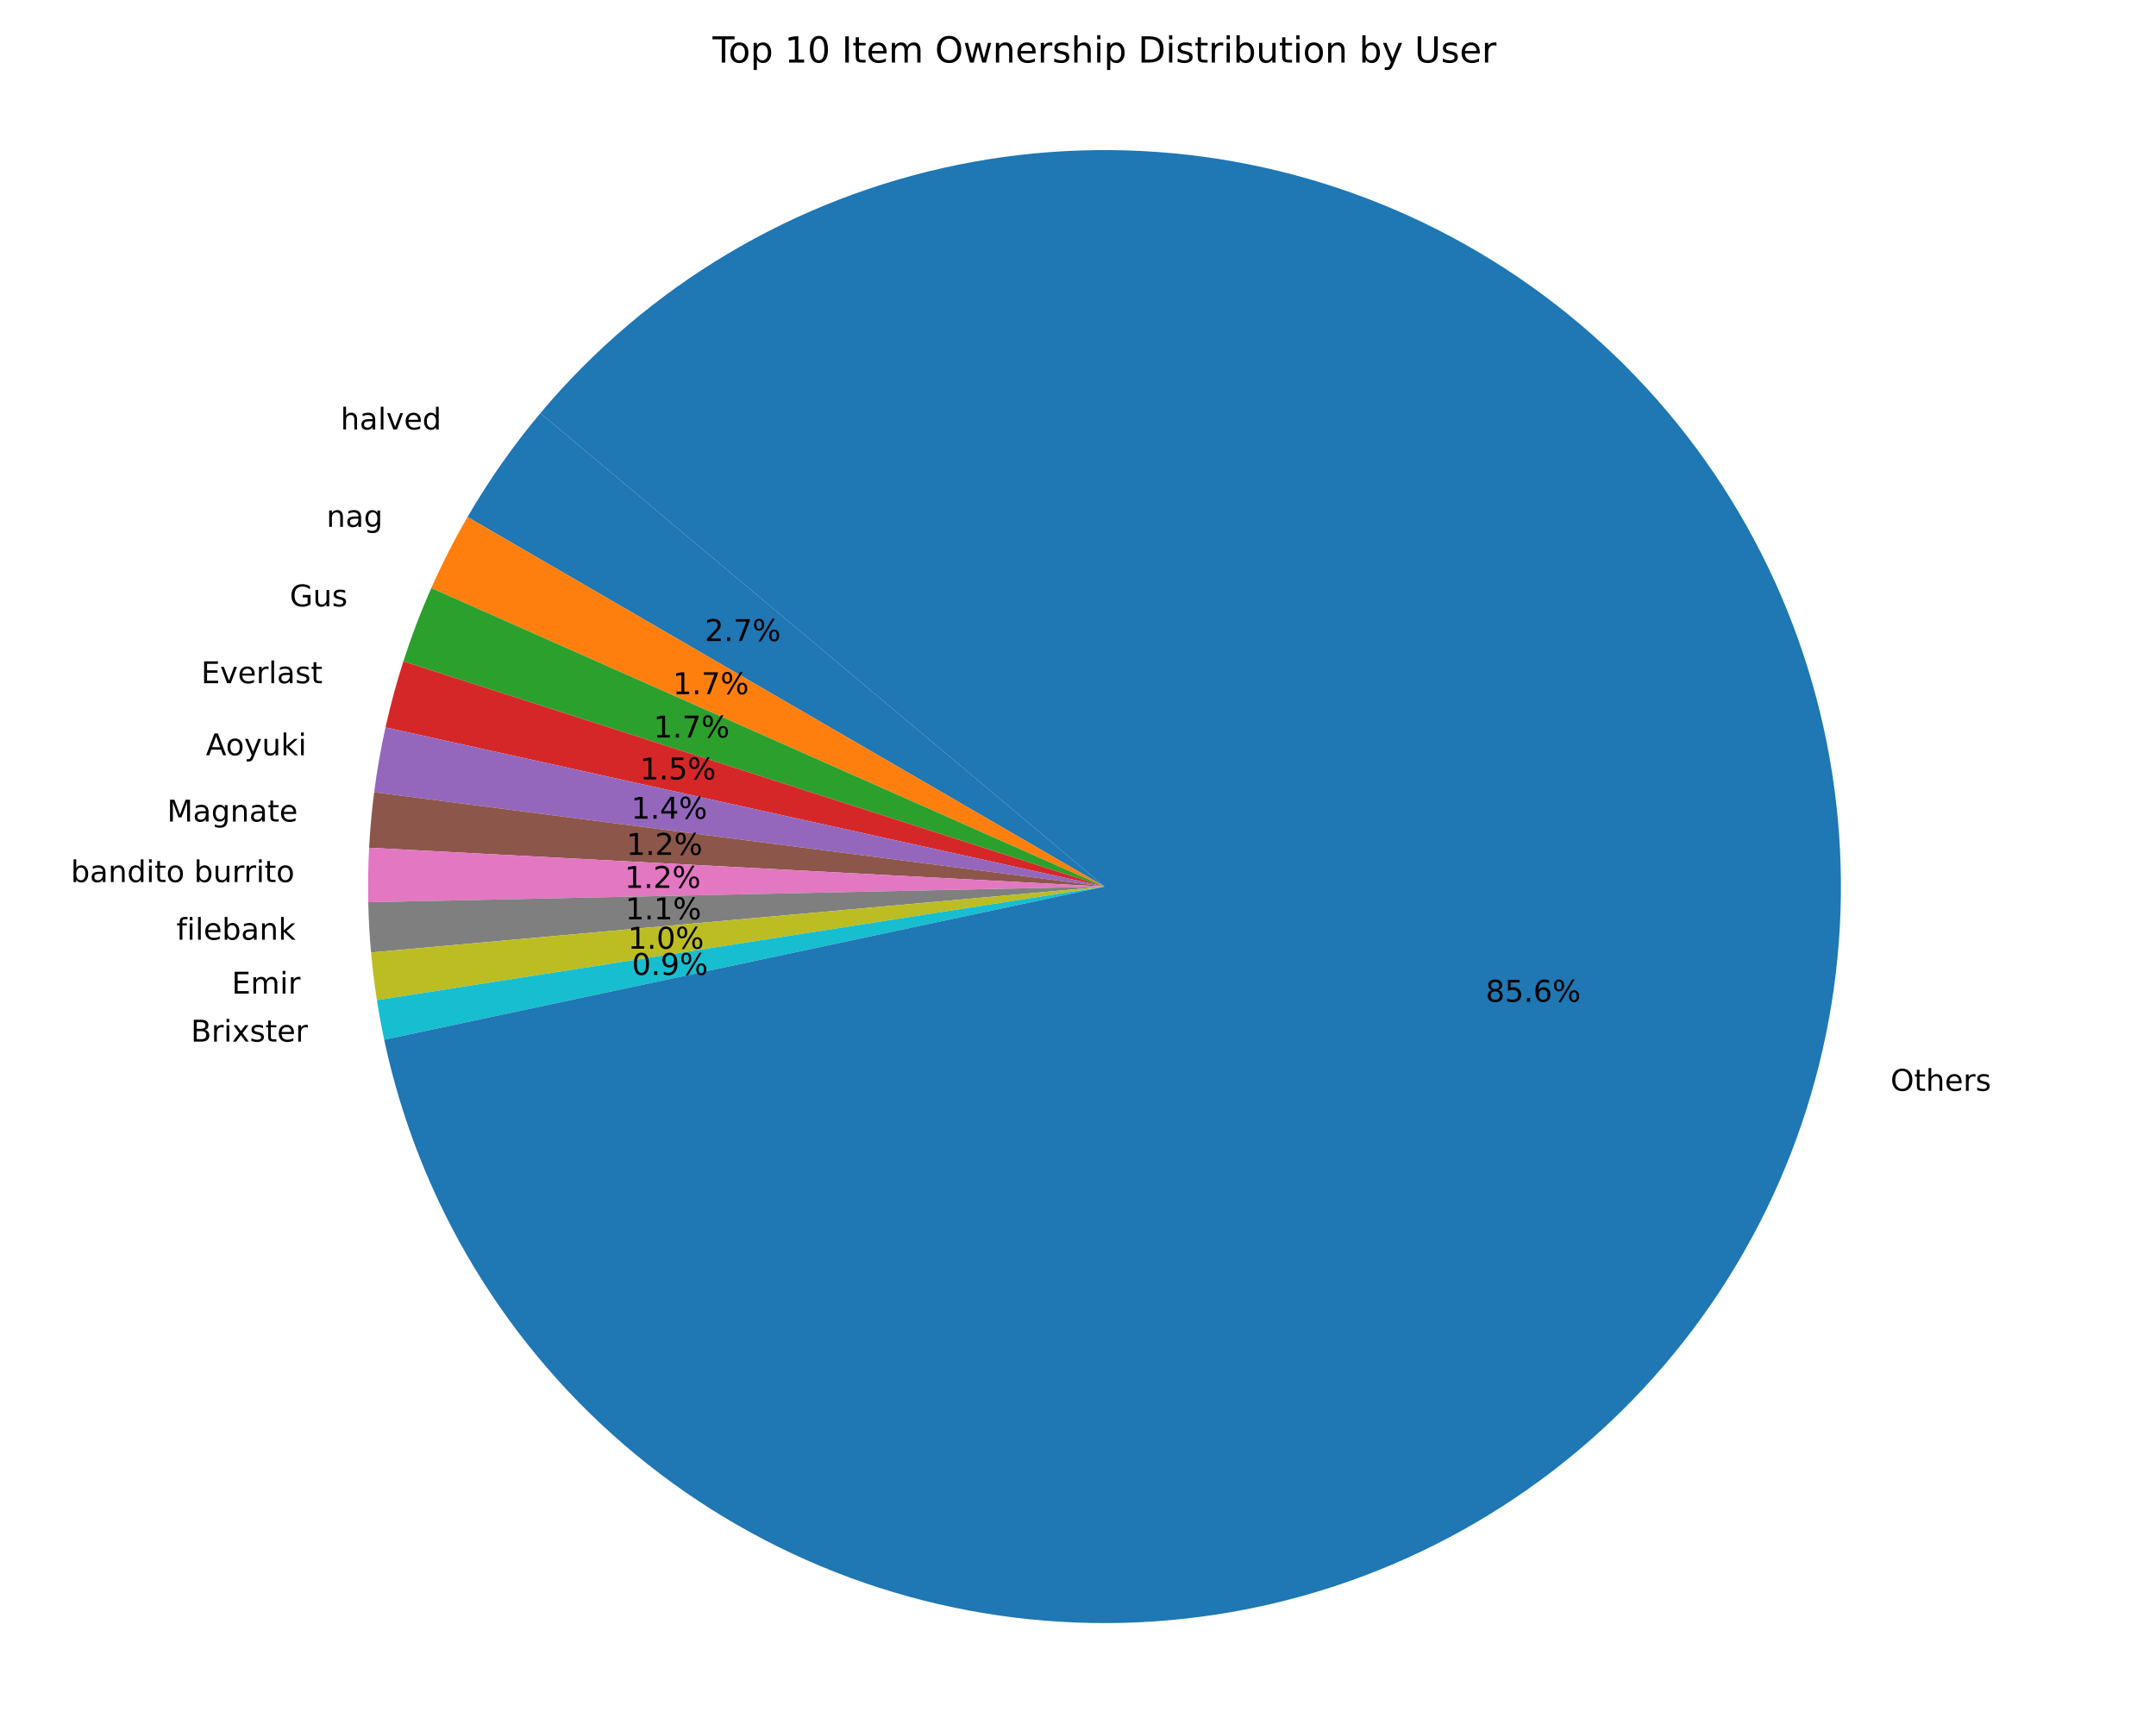
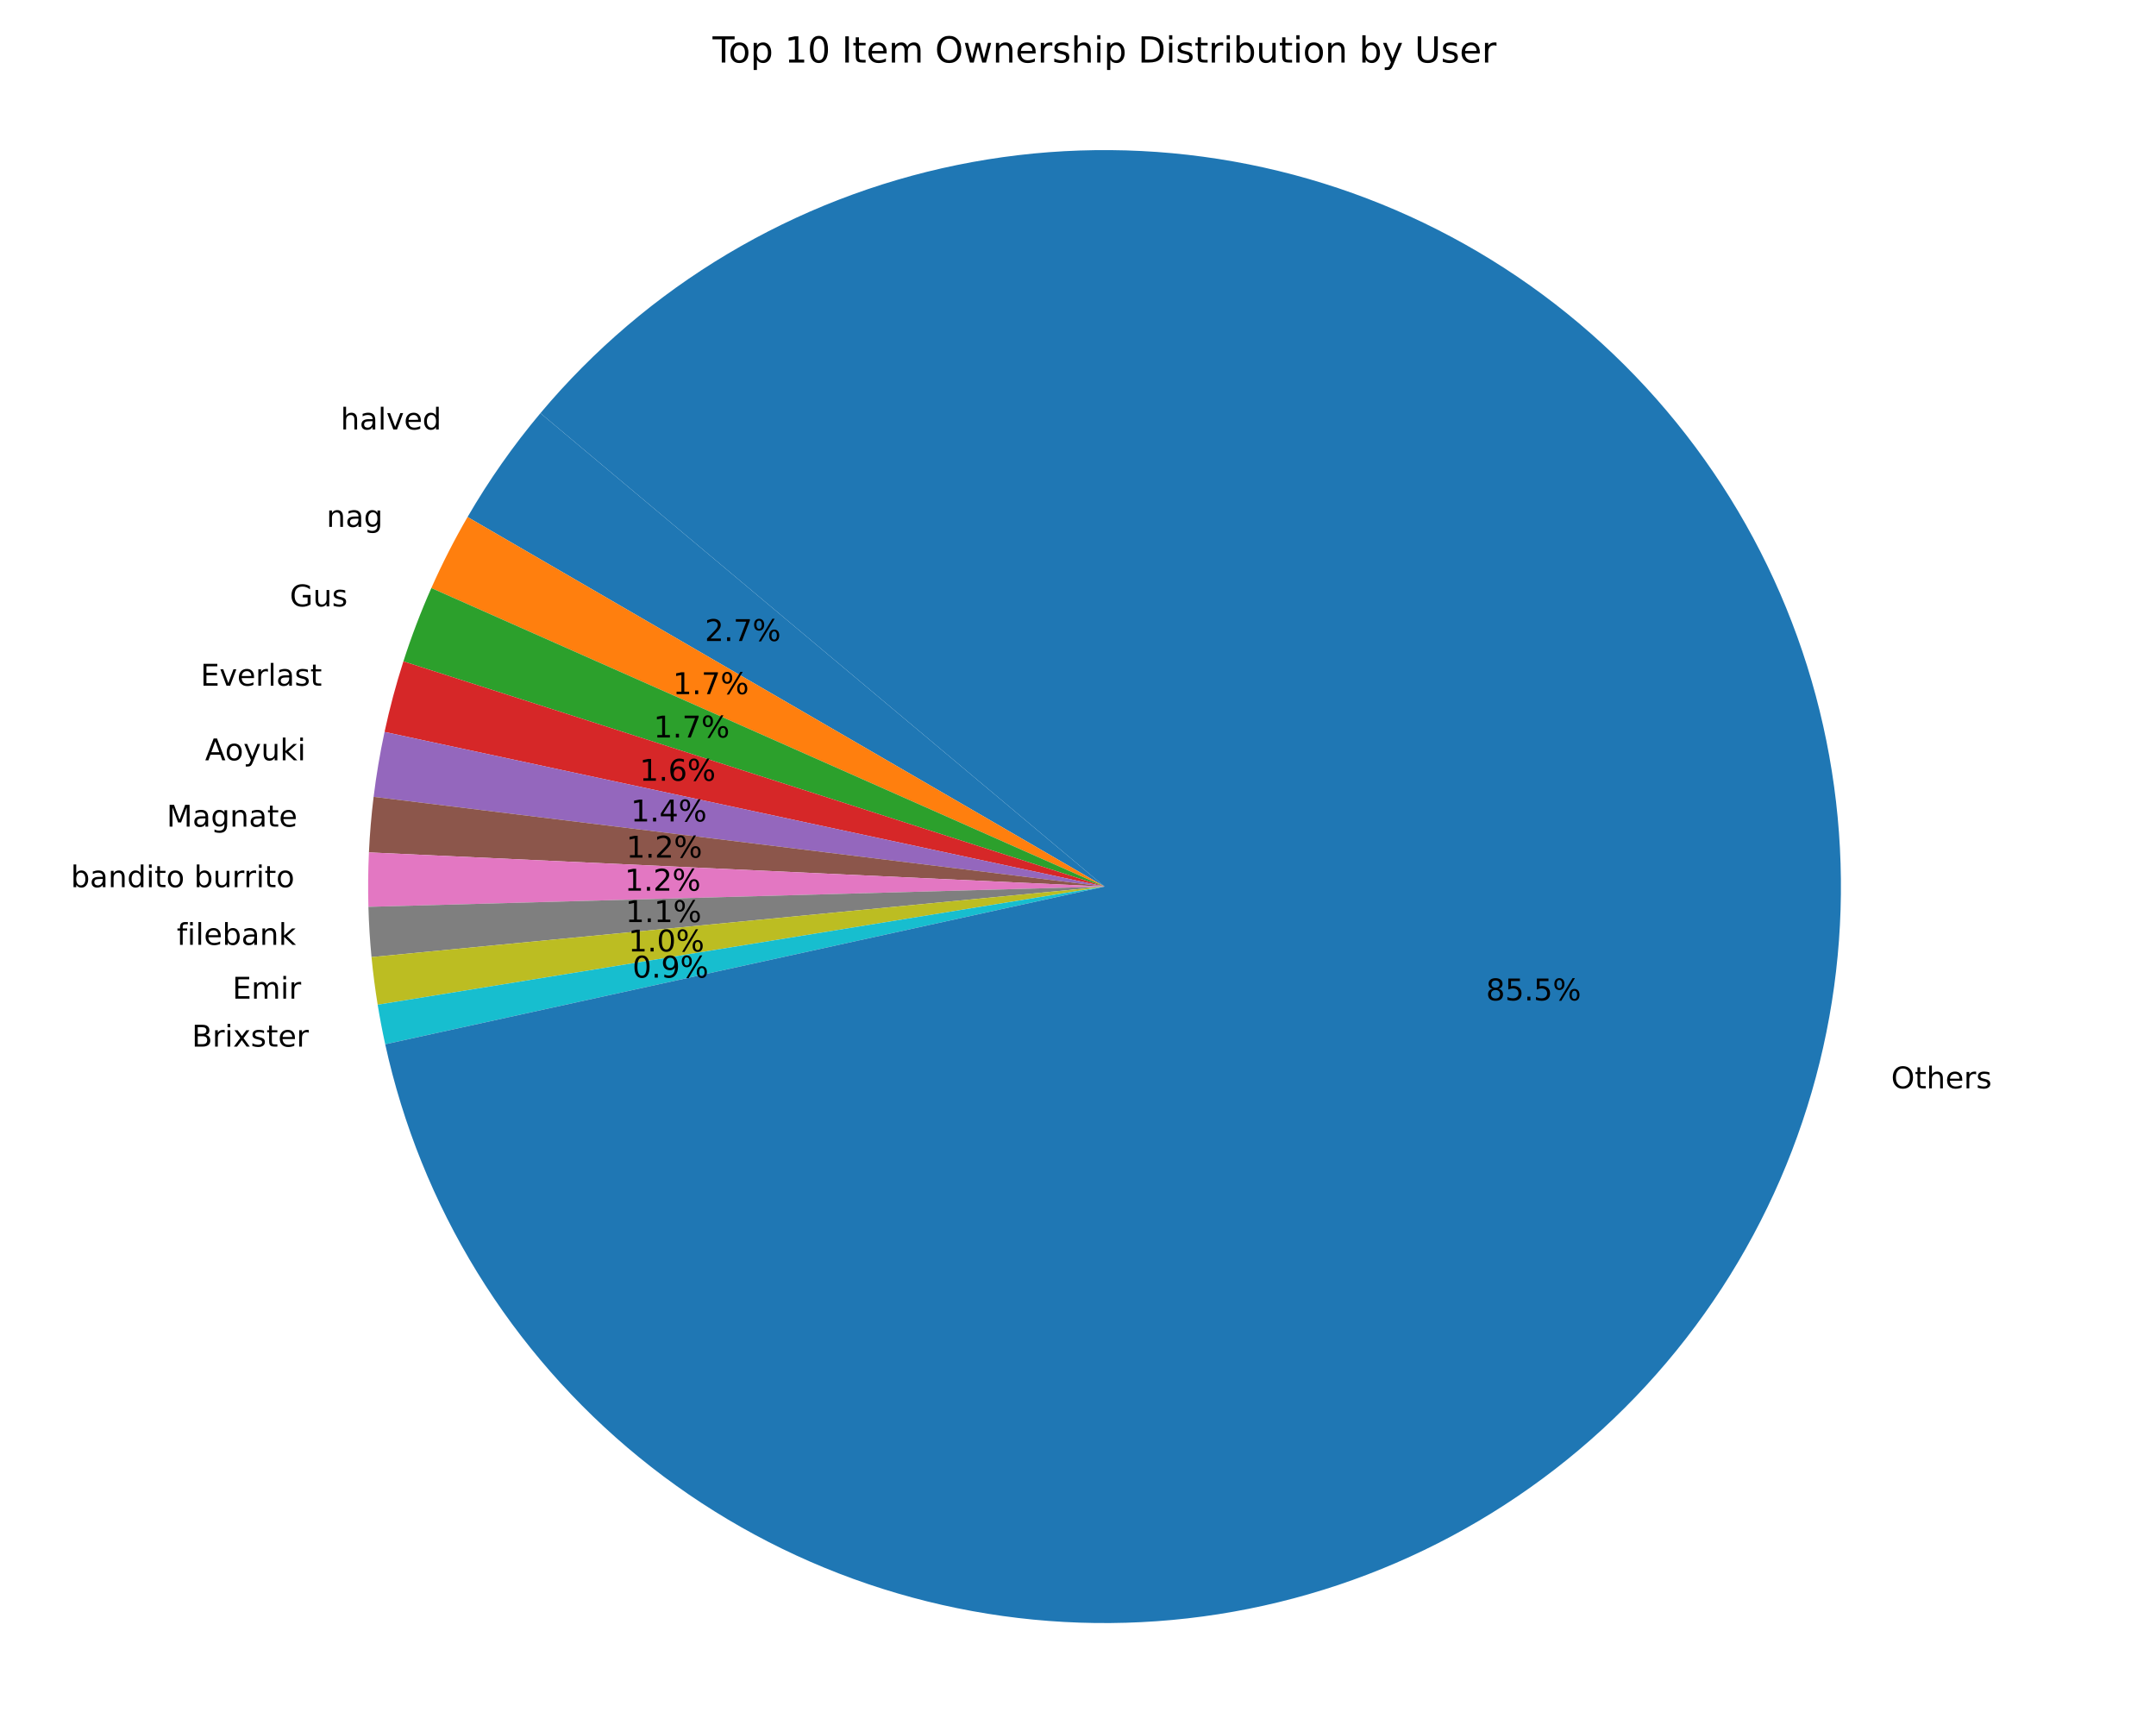
<svg xmlns="http://www.w3.org/2000/svg" xmlns:xlink="http://www.w3.org/1999/xlink" width="720pt" height="576pt" viewBox="0 0 720 576" version="1.1">
  <defs>
    <style type="text/css">*{stroke-linejoin: round; stroke-linecap: butt}</style>
  </defs>
  <g id="figure_1">
    <g id="patch_1">
      <path d="M 0 576  L 720 576  L 720 0  L 0 0  z " style="fill: #ffffff" />
    </g>
    <g id="axes_1">
      <g id="patch_2">
-         <path d="M 180.458 137.96  C 175.913 143.376 171.604 148.986 167.543 154.774  C 163.481 160.562 159.671 166.522 156.123 172.638  L 368.851 296.04  z " style="fill: #1f77b4" />
+         <path d="M 180.472 137.964  C 175.927 143.38 171.618 148.99 167.557 154.777  C 163.495 160.565 159.685 166.525 156.138 172.641  L 368.86 296.04  z " style="fill: #1f77b4" />
      </g>
      <g id="patch_3">
-         <path d="M 156.123 172.638  C 153.895 176.479 151.772 180.379 149.755 184.335  C 147.738 188.291 145.828 192.301 144.029 196.36  L 368.851 296.04  z " style="fill: #ff7f0e" />
+         <path d="M 156.138 172.641  C 153.91 176.482 151.786 180.382 149.769 184.338  C 147.752 188.294 145.843 192.303 144.043 196.362  L 368.86 296.04  z " style="fill: #ff7f0e" />
      </g>
      <g id="patch_4">
-         <path d="M 144.029 196.36  C 142.258 200.353 140.594 204.393 139.039 208.476  C 137.483 212.558 136.037 216.681 134.701 220.84  L 368.851 296.04  z " style="fill: #2ca02c" />
+         <path d="M 144.043 196.362  C 142.273 200.356 140.609 204.396 139.054 208.478  C 137.498 212.56 136.052 216.683 134.716 220.842  L 368.86 296.04  z " style="fill: #2ca02c" />
      </g>
      <g id="patch_5">
-         <path d="M 134.701 220.84  C 133.537 224.465 132.457 228.118 131.462 231.793  C 130.467 235.469 129.558 239.167 128.735 242.885  L 368.851 296.04  z " style="fill: #d62728" />
+         <path d="M 134.716 220.842  C 133.473 224.714 132.325 228.616 131.275 232.544  C 130.225 236.473 129.273 240.427 128.419 244.403  L 368.86 296.04  z " style="fill: #d62728" />
      </g>
      <g id="patch_6">
-         <path d="M 128.735 242.885  C 127.943 246.463 127.231 250.058 126.6 253.667  C 125.968 257.277 125.418 260.9 124.948 264.534  L 368.851 296.04  z " style="fill: #9467bd" />
+         <path d="M 128.419 244.403  C 127.65 247.985 126.961 251.585 126.352 255.198  C 125.744 258.811 125.216 262.438 124.769 266.075  L 368.86 296.04  z " style="fill: #9467bd" />
      </g>
      <g id="patch_7">
-         <path d="M 124.948 264.534  C 124.551 267.612 124.211 270.698 123.93 273.789  C 123.65 276.88 123.427 279.976 123.264 283.076  L 368.851 296.04  z " style="fill: #8c564b" />
+         <path d="M 124.769 266.075  C 124.391 269.155 124.071 272.243 123.81 275.335  C 123.549 278.428 123.346 281.525 123.202 284.626  L 368.86 296.04  z " style="fill: #8c564b" />
      </g>
      <g id="patch_8">
-         <path d="M 123.264 283.076  C 123.104 286.103 123 289.134 122.952 292.165  C 122.905 295.197 122.913 298.229 122.977 301.26  L 368.851 296.04  z " style="fill: #e377c2" />
+         <path d="M 123.202 284.626  C 123.061 287.654 122.977 290.685 122.948 293.717  C 122.919 296.749 122.947 299.781 123.03 302.812  L 368.86 296.04  z " style="fill: #e377c2" />
      </g>
      <g id="patch_9">
-         <path d="M 122.977 301.26  C 123.037 304.062 123.144 306.862 123.299 309.66  C 123.454 312.457 123.657 315.252 123.908 318.043  L 368.851 296.04  z " style="fill: #7f7f7f" />
+         <path d="M 123.03 302.812  C 123.107 305.612 123.232 308.412 123.405 311.209  C 123.578 314.005 123.799 316.799 124.067 319.588  L 368.86 296.04  z " style="fill: #7f7f7f" />
      </g>
      <g id="patch_10">
-         <path d="M 123.908 318.043  C 124.147 320.705 124.43 323.363 124.755 326.016  C 125.081 328.669 125.45 331.316 125.862 333.957  L 368.851 296.04  z " style="fill: #bcbd22" />
+         <path d="M 124.067 319.588  C 124.323 322.248 124.622 324.904 124.965 327.555  C 125.307 330.205 125.693 332.85 126.122 335.488  L 368.86 296.04  z " style="fill: #bcbd22" />
      </g>
      <g id="patch_11">
-         <path d="M 125.862 333.957  C 126.208 336.171 126.584 338.381 126.99 340.586  C 127.396 342.79 127.832 344.989 128.298 347.182  L 368.851 296.04  z " style="fill: #17becf" />
+         <path d="M 126.122 335.488  C 126.481 337.701 126.871 339.908 127.291 342.11  C 127.711 344.312 128.161 346.508 128.641 348.697  L 368.86 296.04  z " style="fill: #17becf" />
      </g>
      <g id="patch_12">
-         <path d="M 128.298 347.182  C 134.039 374.185 144.286 400.029 158.608 423.63  C 172.931 447.231 191.125 468.252 212.428 485.811  C 233.73 503.37 257.838 517.218 283.739 526.772  C 309.639 536.326 336.965 541.451 364.567 541.932  C 392.169 542.413 419.657 538.243 445.874 529.597  C 472.092 520.951 496.667 507.951 518.569 491.145  C 540.47 474.339 559.386 453.964 574.522 430.877  C 589.658 407.789 600.799 382.317 607.477 355.531  C 614.155 328.744 616.275 301.023 613.749 273.533  C 611.222 246.042 604.085 219.172 592.636 194.051  C 581.187 168.931 565.59 145.916 546.5 125.974  C 527.409 106.033 505.096 89.447 480.499 76.914  C 455.901 64.381 429.368 56.079 402.013 52.357  C 374.659 48.634 346.872 49.544 319.82 55.048  C 292.767 60.552 266.834 70.572 243.109 84.687  C 219.384 98.802 198.204 116.812 180.458 137.959  L 368.851 296.04  z " style="fill: #1f77b4" />
+         <path d="M 128.641 348.697  C 134.545 375.631 144.937 401.381 159.381 424.868  C 173.825 448.355 192.118 469.247 213.491 486.667  C 234.864 504.087 259.016 517.789 284.934 527.199  C 310.852 536.609 338.169 541.593 365.74 541.943  C 393.311 542.293 420.745 538.004 446.894 529.254  C 473.042 520.505 497.533 507.42 519.342 490.548  C 541.15 473.676 559.967 453.255 575.003 430.142  C 590.038 407.029 601.08 381.551 607.666 354.776  C 614.251 328.001 616.287 300.308 613.688 272.857  C 611.089 245.407 603.891 218.588 592.397 193.525  C 580.903 168.461 565.275 145.509 546.168 125.629  C 527.061 105.749 504.747 89.223 480.159 76.744  C 455.571 64.265 429.059 56.01 401.733 52.324  C 374.407 48.638 346.655 49.574 319.64 55.093  C 292.624 60.612 266.729 70.635 243.038 84.742  C 219.347 98.849 198.196 116.841 180.472 137.964  L 368.86 296.04  z " style="fill: #1f77b4" />
      </g>
      <g id="matplotlib.axis_1" />
      <g id="matplotlib.axis_2" />
      <g id="text_1">
-         <g transform="translate(113.7477 143.4066) scale(0.1 -0.1)">
+         <g transform="translate(113.7623 143.4106) scale(0.1 -0.1)">
          <defs>
            <path id="DejaVuSans-68" d="M 3513 2113  L 3513 0  L 2938 0  L 2938 2094  Q 2938 2591 2744 2837  Q 2550 3084 2163 3084  Q 1697 3084 1428 2787  Q 1159 2491 1159 1978  L 1159 0  L 581 0  L 581 4863  L 1159 4863  L 1159 2956  Q 1366 3272 1645 3428  Q 1925 3584 2291 3584  Q 2894 3584 3203 3211  Q 3513 2838 3513 2113  z " transform="scale(0.015625)" />
            <path id="DejaVuSans-61" d="M 2194 1759  Q 1497 1759 1228 1600  Q 959 1441 959 1056  Q 959 750 1161 570  Q 1363 391 1709 391  Q 2188 391 2477 730  Q 2766 1069 2766 1631  L 2766 1759  L 2194 1759  z M 3341 1997  L 3341 0  L 2766 0  L 2766 531  Q 2569 213 2275 61  Q 1981 -91 1556 -91  Q 1019 -91 701 211  Q 384 513 384 1019  Q 384 1609 779 1909  Q 1175 2209 1959 2209  L 2766 2209  L 2766 2266  Q 2766 2663 2505 2880  Q 2244 3097 1772 3097  Q 1472 3097 1187 3025  Q 903 2953 641 2809  L 641 3341  Q 956 3463 1253 3523  Q 1550 3584 1831 3584  Q 2591 3584 2966 3190  Q 3341 2797 3341 1997  z " transform="scale(0.015625)" />
            <path id="DejaVuSans-6c" d="M 603 4863  L 1178 4863  L 1178 0  L 603 0  L 603 4863  z " transform="scale(0.015625)" />
            <path id="DejaVuSans-76" d="M 191 3500  L 800 3500  L 1894 563  L 2988 3500  L 3597 3500  L 2284 0  L 1503 0  L 191 3500  z " transform="scale(0.015625)" />
            <path id="DejaVuSans-65" d="M 3597 1894  L 3597 1613  L 953 1613  Q 991 1019 1311 708  Q 1631 397 2203 397  Q 2534 397 2845 478  Q 3156 559 3463 722  L 3463 178  Q 3153 47 2828 -22  Q 2503 -91 2169 -91  Q 1331 -91 842 396  Q 353 884 353 1716  Q 353 2575 817 3079  Q 1281 3584 2069 3584  Q 2775 3584 3186 3129  Q 3597 2675 3597 1894  z M 3022 2063  Q 3016 2534 2758 2815  Q 2500 3097 2075 3097  Q 1594 3097 1305 2825  Q 1016 2553 972 2059  L 3022 2063  z " transform="scale(0.015625)" />
            <path id="DejaVuSans-64" d="M 2906 2969  L 2906 4863  L 3481 4863  L 3481 0  L 2906 0  L 2906 525  Q 2725 213 2448 61  Q 2172 -91 1784 -91  Q 1150 -91 751 415  Q 353 922 353 1747  Q 353 2572 751 3078  Q 1150 3584 1784 3584  Q 2172 3584 2448 3432  Q 2725 3281 2906 2969  z M 947 1747  Q 947 1113 1208 752  Q 1469 391 1925 391  Q 2381 391 2643 752  Q 2906 1113 2906 1747  Q 2906 2381 2643 2742  Q 2381 3103 1925 3103  Q 1469 3103 1208 2742  Q 947 2381 947 1747  z " transform="scale(0.015625)" />
          </defs>
          <use xlink:href="#DejaVuSans-68" />
          <use xlink:href="#DejaVuSans-61" transform="translate(63.37891 0)" />
          <use xlink:href="#DejaVuSans-6c" transform="translate(124.6582 0)" />
          <use xlink:href="#DejaVuSans-76" transform="translate(152.4414 0)" />
          <use xlink:href="#DejaVuSans-65" transform="translate(211.6211 0)" />
          <use xlink:href="#DejaVuSans-64" transform="translate(273.1445 0)" />
        </g>
      </g>
      <g id="text_2">
-         <g transform="translate(235.3637 214.0397) scale(0.1 -0.1)">
+         <g transform="translate(235.3757 214.0418) scale(0.1 -0.1)">
          <defs>
            <path id="DejaVuSans-32" d="M 1228 531  L 3431 531  L 3431 0  L 469 0  L 469 531  Q 828 903 1448 1529  Q 2069 2156 2228 2338  Q 2531 2678 2651 2914  Q 2772 3150 2772 3378  Q 2772 3750 2511 3984  Q 2250 4219 1831 4219  Q 1534 4219 1204 4116  Q 875 4013 500 3803  L 500 4441  Q 881 4594 1212 4672  Q 1544 4750 1819 4750  Q 2544 4750 2975 4387  Q 3406 4025 3406 3419  Q 3406 3131 3298 2873  Q 3191 2616 2906 2266  Q 2828 2175 2409 1742  Q 1991 1309 1228 531  z " transform="scale(0.015625)" />
            <path id="DejaVuSans-2e" d="M 684 794  L 1344 794  L 1344 0  L 684 0  L 684 794  z " transform="scale(0.015625)" />
            <path id="DejaVuSans-37" d="M 525 4666  L 3525 4666  L 3525 4397  L 1831 0  L 1172 0  L 2766 4134  L 525 4134  L 525 4666  z " transform="scale(0.015625)" />
            <path id="DejaVuSans-25" d="M 4653 2053  Q 4381 2053 4226 1822  Q 4072 1591 4072 1178  Q 4072 772 4226 539  Q 4381 306 4653 306  Q 4919 306 5073 539  Q 5228 772 5228 1178  Q 5228 1588 5073 1820  Q 4919 2053 4653 2053  z M 4653 2450  Q 5147 2450 5437 2106  Q 5728 1763 5728 1178  Q 5728 594 5436 251  Q 5144 -91 4653 -91  Q 4153 -91 3862 251  Q 3572 594 3572 1178  Q 3572 1766 3864 2108  Q 4156 2450 4653 2450  z M 1428 4353  Q 1159 4353 1004 4120  Q 850 3888 850 3481  Q 850 3069 1003 2837  Q 1156 2606 1428 2606  Q 1700 2606 1854 2837  Q 2009 3069 2009 3481  Q 2009 3884 1853 4118  Q 1697 4353 1428 4353  z M 4250 4750  L 4750 4750  L 1831 -91  L 1331 -91  L 4250 4750  z M 1428 4750  Q 1922 4750 2215 4408  Q 2509 4066 2509 3481  Q 2509 2891 2217 2550  Q 1925 2209 1428 2209  Q 931 2209 642 2551  Q 353 2894 353 3481  Q 353 4063 643 4406  Q 934 4750 1428 4750  z " transform="scale(0.015625)" />
          </defs>
          <use xlink:href="#DejaVuSans-32" />
          <use xlink:href="#DejaVuSans-2e" transform="translate(63.62305 0)" />
          <use xlink:href="#DejaVuSans-37" transform="translate(95.41016 0)" />
          <use xlink:href="#DejaVuSans-25" transform="translate(159.0332 0)" />
        </g>
      </g>
      <g id="text_3">
-         <g transform="translate(109.0309 175.924) scale(0.1 -0.1)">
+         <g transform="translate(109.046 175.9272) scale(0.1 -0.1)">
          <defs>
            <path id="DejaVuSans-6e" d="M 3513 2113  L 3513 0  L 2938 0  L 2938 2094  Q 2938 2591 2744 2837  Q 2550 3084 2163 3084  Q 1697 3084 1428 2787  Q 1159 2491 1159 1978  L 1159 0  L 581 0  L 581 3500  L 1159 3500  L 1159 2956  Q 1366 3272 1645 3428  Q 1925 3584 2291 3584  Q 2894 3584 3203 3211  Q 3513 2838 3513 2113  z " transform="scale(0.015625)" />
            <path id="DejaVuSans-67" d="M 2906 1791  Q 2906 2416 2648 2759  Q 2391 3103 1925 3103  Q 1463 3103 1205 2759  Q 947 2416 947 1791  Q 947 1169 1205 825  Q 1463 481 1925 481  Q 2391 481 2648 825  Q 2906 1169 2906 1791  z M 3481 434  Q 3481 -459 3084 -895  Q 2688 -1331 1869 -1331  Q 1566 -1331 1297 -1286  Q 1028 -1241 775 -1147  L 775 -588  Q 1028 -725 1275 -790  Q 1522 -856 1778 -856  Q 2344 -856 2625 -561  Q 2906 -266 2906 331  L 2906 616  Q 2728 306 2450 153  Q 2172 0 1784 0  Q 1141 0 747 490  Q 353 981 353 1791  Q 353 2603 747 3093  Q 1141 3584 1784 3584  Q 2172 3584 2450 3431  Q 2728 3278 2906 2969  L 2906 3500  L 3481 3500  L 3481 434  z " transform="scale(0.015625)" />
          </defs>
          <use xlink:href="#DejaVuSans-6e" />
          <use xlink:href="#DejaVuSans-61" transform="translate(63.37891 0)" />
          <use xlink:href="#DejaVuSans-67" transform="translate(124.6582 0)" />
        </g>
      </g>
      <g id="text_4">
-         <g transform="translate(224.691 231.7764) scale(0.1 -0.1)">
+         <g transform="translate(224.7032 231.7782) scale(0.1 -0.1)">
          <defs>
            <path id="DejaVuSans-31" d="M 794 531  L 1825 531  L 1825 4091  L 703 3866  L 703 4441  L 1819 4666  L 2450 4666  L 2450 531  L 3481 531  L 3481 0  L 794 0  L 794 531  z " transform="scale(0.015625)" />
          </defs>
          <use xlink:href="#DejaVuSans-31" />
          <use xlink:href="#DejaVuSans-2e" transform="translate(63.62305 0)" />
          <use xlink:href="#DejaVuSans-37" transform="translate(95.41016 0)" />
          <use xlink:href="#DejaVuSans-25" transform="translate(159.0332 0)" />
        </g>
      </g>
      <g id="text_5">
-         <g transform="translate(96.76222 202.4785) scale(0.1 -0.1)">
+         <g transform="translate(96.77759 202.481) scale(0.1 -0.1)">
          <defs>
            <path id="DejaVuSans-47" d="M 3809 666  L 3809 1919  L 2778 1919  L 2778 2438  L 4434 2438  L 4434 434  Q 4069 175 3628 42  Q 3188 -91 2688 -91  Q 1594 -91 976 548  Q 359 1188 359 2328  Q 359 3472 976 4111  Q 1594 4750 2688 4750  Q 3144 4750 3555 4637  Q 3966 4525 4313 4306  L 4313 3634  Q 3963 3931 3569 4081  Q 3175 4231 2741 4231  Q 1884 4231 1454 3753  Q 1025 3275 1025 2328  Q 1025 1384 1454 906  Q 1884 428 2741 428  Q 3075 428 3337 486  Q 3600 544 3809 666  z " transform="scale(0.015625)" />
            <path id="DejaVuSans-75" d="M 544 1381  L 544 3500  L 1119 3500  L 1119 1403  Q 1119 906 1312 657  Q 1506 409 1894 409  Q 2359 409 2629 706  Q 2900 1003 2900 1516  L 2900 3500  L 3475 3500  L 3475 0  L 2900 0  L 2900 538  Q 2691 219 2414 64  Q 2138 -91 1772 -91  Q 1169 -91 856 284  Q 544 659 544 1381  z M 1991 3584  L 1991 3584  z " transform="scale(0.015625)" />
            <path id="DejaVuSans-73" d="M 2834 3397  L 2834 2853  Q 2591 2978 2328 3040  Q 2066 3103 1784 3103  Q 1356 3103 1142 2972  Q 928 2841 928 2578  Q 928 2378 1081 2264  Q 1234 2150 1697 2047  L 1894 2003  Q 2506 1872 2764 1633  Q 3022 1394 3022 966  Q 3022 478 2636 193  Q 2250 -91 1575 -91  Q 1294 -91 989 -36  Q 684 19 347 128  L 347 722  Q 666 556 975 473  Q 1284 391 1588 391  Q 1994 391 2212 530  Q 2431 669 2431 922  Q 2431 1156 2273 1281  Q 2116 1406 1581 1522  L 1381 1569  Q 847 1681 609 1914  Q 372 2147 372 2553  Q 372 3047 722 3315  Q 1072 3584 1716 3584  Q 2034 3584 2315 3537  Q 2597 3491 2834 3397  z " transform="scale(0.015625)" />
          </defs>
          <use xlink:href="#DejaVuSans-47" />
          <use xlink:href="#DejaVuSans-75" transform="translate(77.49023 0)" />
          <use xlink:href="#DejaVuSans-73" transform="translate(140.8691 0)" />
        </g>
      </g>
      <g id="text_6">
-         <g transform="translate(218.2614 246.2607) scale(0.1 -0.1)">
+         <g transform="translate(218.2738 246.2621) scale(0.1 -0.1)">
          <use xlink:href="#DejaVuSans-31" />
          <use xlink:href="#DejaVuSans-2e" transform="translate(63.62305 0)" />
          <use xlink:href="#DejaVuSans-37" transform="translate(95.41016 0)" />
          <use xlink:href="#DejaVuSans-25" transform="translate(159.0332 0)" />
        </g>
      </g>
      <g id="text_7">
-         <g transform="translate(67.18556 228.1281) scale(0.1 -0.1)">
+         <g transform="translate(66.97946 228.9541) scale(0.1 -0.1)">
          <defs>
            <path id="DejaVuSans-45" d="M 628 4666  L 3578 4666  L 3578 4134  L 1259 4134  L 1259 2753  L 3481 2753  L 3481 2222  L 1259 2222  L 1259 531  L 3634 531  L 3634 0  L 628 0  L 628 4666  z " transform="scale(0.015625)" />
            <path id="DejaVuSans-72" d="M 2631 2963  Q 2534 3019 2420 3045  Q 2306 3072 2169 3072  Q 1681 3072 1420 2755  Q 1159 2438 1159 1844  L 1159 0  L 581 0  L 581 3500  L 1159 3500  L 1159 2956  Q 1341 3275 1631 3429  Q 1922 3584 2338 3584  Q 2397 3584 2469 3576  Q 2541 3569 2628 3553  L 2631 2963  z " transform="scale(0.015625)" />
            <path id="DejaVuSans-74" d="M 1172 4494  L 1172 3500  L 2356 3500  L 2356 3053  L 1172 3053  L 1172 1153  Q 1172 725 1289 603  Q 1406 481 1766 481  L 2356 481  L 2356 0  L 1766 0  Q 1100 0 847 248  Q 594 497 594 1153  L 594 3053  L 172 3053  L 172 3500  L 594 3500  L 594 4494  L 1172 4494  z " transform="scale(0.015625)" />
          </defs>
          <use xlink:href="#DejaVuSans-45" />
          <use xlink:href="#DejaVuSans-76" transform="translate(63.18359 0)" />
          <use xlink:href="#DejaVuSans-65" transform="translate(122.3633 0)" />
          <use xlink:href="#DejaVuSans-72" transform="translate(183.8867 0)" />
          <use xlink:href="#DejaVuSans-6c" transform="translate(225 0)" />
          <use xlink:href="#DejaVuSans-61" transform="translate(252.7832 0)" />
          <use xlink:href="#DejaVuSans-73" transform="translate(314.0625 0)" />
          <use xlink:href="#DejaVuSans-74" transform="translate(366.1621 0)" />
        </g>
      </g>
      <g id="text_8">
-         <g transform="translate(213.7154 260.2514) scale(0.1 -0.1)">
-           <defs>
-             <path id="DejaVuSans-35" d="M 691 4666  L 3169 4666  L 3169 4134  L 1269 4134  L 1269 2991  Q 1406 3038 1543 3061  Q 1681 3084 1819 3084  Q 2600 3084 3056 2656  Q 3513 2228 3513 1497  Q 3513 744 3044 326  Q 2575 -91 1722 -91  Q 1428 -91 1123 -41  Q 819 9 494 109  L 494 744  Q 775 591 1075 516  Q 1375 441 1709 441  Q 2250 441 2565 725  Q 2881 1009 2881 1497  Q 2881 1984 2565 2268  Q 2250 2553 1709 2553  Q 1456 2553 1204 2497  Q 953 2441 691 2322  L 691 4666  z " transform="scale(0.015625)" />
-           </defs>
-           <use xlink:href="#DejaVuSans-31" />
-           <use xlink:href="#DejaVuSans-2e" transform="translate(63.62305 0)" />
-           <use xlink:href="#DejaVuSans-35" transform="translate(95.41016 0)" />
+         <g transform="translate(213.6069 260.702) scale(0.1 -0.1)">
+           <defs>
+             <path id="DejaVuSans-36" d="M 2113 2584  Q 1688 2584 1439 2293  Q 1191 2003 1191 1497  Q 1191 994 1439 701  Q 1688 409 2113 409  Q 2538 409 2786 701  Q 3034 994 3034 1497  Q 3034 2003 2786 2293  Q 2538 2584 2113 2584  z M 3366 4563  L 3366 3988  Q 3128 4100 2886 4159  Q 2644 4219 2406 4219  Q 1781 4219 1451 3797  Q 1122 3375 1075 2522  Q 1259 2794 1537 2939  Q 1816 3084 2150 3084  Q 2853 3084 3261 2657  Q 3669 2231 3669 1497  Q 3669 778 3244 343  Q 2819 -91 2113 -91  Q 1303 -91 875 529  Q 447 1150 447 2328  Q 447 3434 972 4092  Q 1497 4750 2381 4750  Q 2619 4750 2861 4703  Q 3103 4656 3366 4563  z " transform="scale(0.015625)" />
+           </defs>
+           <use xlink:href="#DejaVuSans-31" />
+           <use xlink:href="#DejaVuSans-2e" transform="translate(63.62305 0)" />
+           <use xlink:href="#DejaVuSans-36" transform="translate(95.41016 0)" />
          <use xlink:href="#DejaVuSans-25" transform="translate(159.0332 0)" />
        </g>
      </g>
      <g id="text_9">
-         <g transform="translate(68.76507 252.1896) scale(0.1 -0.1)">
+         <g transform="translate(68.49199 253.8731) scale(0.1 -0.1)">
          <defs>
            <path id="DejaVuSans-41" d="M 2188 4044  L 1331 1722  L 3047 1722  L 2188 4044  z M 1831 4666  L 2547 4666  L 4325 0  L 3669 0  L 3244 1197  L 1141 1197  L 716 0  L 50 0  L 1831 4666  z " transform="scale(0.015625)" />
            <path id="DejaVuSans-6f" d="M 1959 3097  Q 1497 3097 1228 2736  Q 959 2375 959 1747  Q 959 1119 1226 758  Q 1494 397 1959 397  Q 2419 397 2687 759  Q 2956 1122 2956 1747  Q 2956 2369 2687 2733  Q 2419 3097 1959 3097  z M 1959 3584  Q 2709 3584 3137 3096  Q 3566 2609 3566 1747  Q 3566 888 3137 398  Q 2709 -91 1959 -91  Q 1206 -91 779 398  Q 353 888 353 1747  Q 353 2609 779 3096  Q 1206 3584 1959 3584  z " transform="scale(0.015625)" />
            <path id="DejaVuSans-79" d="M 2059 -325  Q 1816 -950 1584 -1140  Q 1353 -1331 966 -1331  L 506 -1331  L 506 -850  L 844 -850  Q 1081 -850 1212 -737  Q 1344 -625 1503 -206  L 1606 56  L 191 3500  L 800 3500  L 1894 763  L 2988 3500  L 3597 3500  L 2059 -325  z " transform="scale(0.015625)" />
            <path id="DejaVuSans-6b" d="M 581 4863  L 1159 4863  L 1159 1991  L 2875 3500  L 3609 3500  L 1753 1863  L 3688 0  L 2938 0  L 1159 1709  L 1159 0  L 581 0  L 581 4863  z " transform="scale(0.015625)" />
            <path id="DejaVuSans-69" d="M 603 3500  L 1178 3500  L 1178 0  L 603 0  L 603 3500  z M 603 4863  L 1178 4863  L 1178 4134  L 603 4134  L 603 4863  z " transform="scale(0.015625)" />
          </defs>
          <use xlink:href="#DejaVuSans-41" />
          <use xlink:href="#DejaVuSans-6f" transform="translate(66.6582 0)" />
          <use xlink:href="#DejaVuSans-79" transform="translate(127.8398 0)" />
          <use xlink:href="#DejaVuSans-75" transform="translate(187.0195 0)" />
          <use xlink:href="#DejaVuSans-6b" transform="translate(250.3984 0)" />
          <use xlink:href="#DejaVuSans-69" transform="translate(308.3086 0)" />
        </g>
      </g>
      <g id="text_10">
-         <g transform="translate(210.7979 273.3758) scale(0.1 -0.1)">
+         <g transform="translate(210.653 274.2941) scale(0.1 -0.1)">
          <defs>
            <path id="DejaVuSans-34" d="M 2419 4116  L 825 1625  L 2419 1625  L 2419 4116  z M 2253 4666  L 3047 4666  L 3047 1625  L 3713 1625  L 3713 1100  L 3047 1100  L 3047 0  L 2419 0  L 2419 1100  L 313 1100  L 313 1709  L 2253 4666  z " transform="scale(0.015625)" />
          </defs>
          <use xlink:href="#DejaVuSans-31" />
          <use xlink:href="#DejaVuSans-2e" transform="translate(63.62305 0)" />
          <use xlink:href="#DejaVuSans-34" transform="translate(95.41016 0)" />
          <use xlink:href="#DejaVuSans-25" transform="translate(159.0332 0)" />
        </g>
      </g>
      <g id="text_11">
-         <g transform="translate(55.79466 274.3232) scale(0.1 -0.1)">
+         <g transform="translate(55.66138 276.0242) scale(0.1 -0.1)">
          <defs>
            <path id="DejaVuSans-4d" d="M 628 4666  L 1569 4666  L 2759 1491  L 3956 4666  L 4897 4666  L 4897 0  L 4281 0  L 4281 4097  L 3078 897  L 2444 897  L 1241 4097  L 1241 0  L 628 0  L 628 4666  z " transform="scale(0.015625)" />
          </defs>
          <use xlink:href="#DejaVuSans-4d" />
          <use xlink:href="#DejaVuSans-61" transform="translate(86.2793 0)" />
          <use xlink:href="#DejaVuSans-67" transform="translate(147.5586 0)" />
          <use xlink:href="#DejaVuSans-6e" transform="translate(211.0352 0)" />
          <use xlink:href="#DejaVuSans-61" transform="translate(274.4141 0)" />
          <use xlink:href="#DejaVuSans-74" transform="translate(335.6934 0)" />
          <use xlink:href="#DejaVuSans-65" transform="translate(374.9023 0)" />
        </g>
      </g>
      <g id="text_12">
-         <g transform="translate(209.1964 285.4487) scale(0.1 -0.1)">
+         <g transform="translate(209.1278 286.3766) scale(0.1 -0.1)">
          <use xlink:href="#DejaVuSans-31" />
          <use xlink:href="#DejaVuSans-2e" transform="translate(63.62305 0)" />
          <use xlink:href="#DejaVuSans-32" transform="translate(95.41016 0)" />
          <use xlink:href="#DejaVuSans-25" transform="translate(159.0332 0)" />
        </g>
      </g>
      <g id="text_13">
-         <g transform="translate(23.65463 294.5372) scale(0.1 -0.1)">
+         <g transform="translate(23.64894 296.2442) scale(0.1 -0.1)">
          <defs>
            <path id="DejaVuSans-62" d="M 3116 1747  Q 3116 2381 2855 2742  Q 2594 3103 2138 3103  Q 1681 3103 1420 2742  Q 1159 2381 1159 1747  Q 1159 1113 1420 752  Q 1681 391 2138 391  Q 2594 391 2855 752  Q 3116 1113 3116 1747  z M 1159 2969  Q 1341 3281 1617 3432  Q 1894 3584 2278 3584  Q 2916 3584 3314 3078  Q 3713 2572 3713 1747  Q 3713 922 3314 415  Q 2916 -91 2278 -91  Q 1894 -91 1617 61  Q 1341 213 1159 525  L 1159 0  L 581 0  L 581 4863  L 1159 4863  L 1159 2969  z " transform="scale(0.015625)" />
            <path id="DejaVuSans-20" transform="scale(0.015625)" />
          </defs>
          <use xlink:href="#DejaVuSans-62" />
          <use xlink:href="#DejaVuSans-61" transform="translate(63.47656 0)" />
          <use xlink:href="#DejaVuSans-6e" transform="translate(124.7559 0)" />
          <use xlink:href="#DejaVuSans-64" transform="translate(188.1348 0)" />
          <use xlink:href="#DejaVuSans-69" transform="translate(251.6113 0)" />
          <use xlink:href="#DejaVuSans-74" transform="translate(279.3945 0)" />
          <use xlink:href="#DejaVuSans-6f" transform="translate(318.6035 0)" />
          <use xlink:href="#DejaVuSans-20" transform="translate(379.7852 0)" />
          <use xlink:href="#DejaVuSans-62" transform="translate(411.5723 0)" />
          <use xlink:href="#DejaVuSans-75" transform="translate(475.0488 0)" />
          <use xlink:href="#DejaVuSans-72" transform="translate(538.4277 0)" />
          <use xlink:href="#DejaVuSans-72" transform="translate(577.791 0)" />
          <use xlink:href="#DejaVuSans-69" transform="translate(618.9043 0)" />
          <use xlink:href="#DejaVuSans-74" transform="translate(646.6875 0)" />
          <use xlink:href="#DejaVuSans-6f" transform="translate(685.8965 0)" />
        </g>
      </g>
      <g id="text_14">
-         <g transform="translate(208.6096 296.4746) scale(0.1 -0.1)">
+         <g transform="translate(208.6105 297.4056) scale(0.1 -0.1)">
          <use xlink:href="#DejaVuSans-31" />
          <use xlink:href="#DejaVuSans-2e" transform="translate(63.62305 0)" />
          <use xlink:href="#DejaVuSans-32" transform="translate(95.41016 0)" />
          <use xlink:href="#DejaVuSans-25" transform="translate(159.0332 0)" />
        </g>
      </g>
      <g id="text_15">
-         <g transform="translate(58.90966 313.7811) scale(0.1 -0.1)">
+         <g transform="translate(59.02538 315.4848) scale(0.1 -0.1)">
          <defs>
            <path id="DejaVuSans-66" d="M 2375 4863  L 2375 4384  L 1825 4384  Q 1516 4384 1395 4259  Q 1275 4134 1275 3809  L 1275 3500  L 2222 3500  L 2222 3053  L 1275 3053  L 1275 0  L 697 0  L 697 3053  L 147 3053  L 147 3500  L 697 3500  L 697 3744  Q 697 4328 969 4595  Q 1241 4863 1831 4863  L 2375 4863  z " transform="scale(0.015625)" />
          </defs>
          <use xlink:href="#DejaVuSans-66" />
          <use xlink:href="#DejaVuSans-69" transform="translate(35.20508 0)" />
          <use xlink:href="#DejaVuSans-6c" transform="translate(62.98828 0)" />
          <use xlink:href="#DejaVuSans-65" transform="translate(90.77148 0)" />
          <use xlink:href="#DejaVuSans-62" transform="translate(152.2949 0)" />
          <use xlink:href="#DejaVuSans-61" transform="translate(215.7715 0)" />
          <use xlink:href="#DejaVuSans-6e" transform="translate(277.0508 0)" />
          <use xlink:href="#DejaVuSans-6b" transform="translate(340.4297 0)" />
        </g>
      </g>
      <g id="text_16">
-         <g transform="translate(208.8177 306.9712) scale(0.1 -0.1)">
+         <g transform="translate(208.8848 307.9005) scale(0.1 -0.1)">
          <use xlink:href="#DejaVuSans-31" />
          <use xlink:href="#DejaVuSans-2e" transform="translate(63.62305 0)" />
          <use xlink:href="#DejaVuSans-31" transform="translate(95.41016 0)" />
          <use xlink:href="#DejaVuSans-25" transform="translate(159.0332 0)" />
        </g>
      </g>
      <g id="text_17">
-         <g transform="translate(77.39748 331.7728) scale(0.1 -0.1)">
+         <g transform="translate(77.62664 333.4655) scale(0.1 -0.1)">
          <defs>
            <path id="DejaVuSans-6d" d="M 3328 2828  Q 3544 3216 3844 3400  Q 4144 3584 4550 3584  Q 5097 3584 5394 3201  Q 5691 2819 5691 2113  L 5691 0  L 5113 0  L 5113 2094  Q 5113 2597 4934 2840  Q 4756 3084 4391 3084  Q 3944 3084 3684 2787  Q 3425 2491 3425 1978  L 3425 0  L 2847 0  L 2847 2094  Q 2847 2600 2669 2842  Q 2491 3084 2119 3084  Q 1678 3084 1418 2786  Q 1159 2488 1159 1978  L 1159 0  L 581 0  L 581 3500  L 1159 3500  L 1159 2956  Q 1356 3278 1631 3431  Q 1906 3584 2284 3584  Q 2666 3584 2933 3390  Q 3200 3197 3328 2828  z " transform="scale(0.015625)" />
          </defs>
          <use xlink:href="#DejaVuSans-45" />
          <use xlink:href="#DejaVuSans-6d" transform="translate(63.18359 0)" />
          <use xlink:href="#DejaVuSans-69" transform="translate(160.5957 0)" />
          <use xlink:href="#DejaVuSans-72" transform="translate(188.3789 0)" />
        </g>
      </g>
      <g id="text_18">
-         <g transform="translate(209.6915 316.7849) scale(0.1 -0.1)">
+         <g transform="translate(209.8205 317.7081) scale(0.1 -0.1)">
          <defs>
            <path id="DejaVuSans-30" d="M 2034 4250  Q 1547 4250 1301 3770  Q 1056 3291 1056 2328  Q 1056 1369 1301 889  Q 1547 409 2034 409  Q 2525 409 2770 889  Q 3016 1369 3016 2328  Q 3016 3291 2770 3770  Q 2525 4250 2034 4250  z M 2034 4750  Q 2819 4750 3233 4129  Q 3647 3509 3647 2328  Q 3647 1150 3233 529  Q 2819 -91 2034 -91  Q 1250 -91 836 529  Q 422 1150 422 2328  Q 422 3509 836 4129  Q 1250 4750 2034 4750  z " transform="scale(0.015625)" />
          </defs>
          <use xlink:href="#DejaVuSans-31" />
          <use xlink:href="#DejaVuSans-2e" transform="translate(63.62305 0)" />
          <use xlink:href="#DejaVuSans-30" transform="translate(95.41016 0)" />
          <use xlink:href="#DejaVuSans-25" transform="translate(159.0332 0)" />
        </g>
      </g>
      <g id="text_19">
-         <g transform="translate(63.74119 347.7999) scale(0.1 -0.1)">
+         <g transform="translate(64.07136 349.4763) scale(0.1 -0.1)">
          <defs>
            <path id="DejaVuSans-42" d="M 1259 2228  L 1259 519  L 2272 519  Q 2781 519 3026 730  Q 3272 941 3272 1375  Q 3272 1813 3026 2020  Q 2781 2228 2272 2228  L 1259 2228  z M 1259 4147  L 1259 2741  L 2194 2741  Q 2656 2741 2882 2914  Q 3109 3088 3109 3444  Q 3109 3797 2882 3972  Q 2656 4147 2194 4147  L 1259 4147  z M 628 4666  L 2241 4666  Q 2963 4666 3353 4366  Q 3744 4066 3744 3513  Q 3744 3084 3544 2831  Q 3344 2578 2956 2516  Q 3422 2416 3680 2098  Q 3938 1781 3938 1306  Q 3938 681 3513 340  Q 3088 0 2303 0  L 628 0  L 628 4666  z " transform="scale(0.015625)" />
            <path id="DejaVuSans-78" d="M 3513 3500  L 2247 1797  L 3578 0  L 2900 0  L 1881 1375  L 863 0  L 184 0  L 1544 1831  L 300 3500  L 978 3500  L 1906 2253  L 2834 3500  L 3513 3500  z " transform="scale(0.015625)" />
          </defs>
          <use xlink:href="#DejaVuSans-42" />
          <use xlink:href="#DejaVuSans-72" transform="translate(68.60352 0)" />
          <use xlink:href="#DejaVuSans-69" transform="translate(109.7168 0)" />
          <use xlink:href="#DejaVuSans-78" transform="translate(137.5 0)" />
          <use xlink:href="#DejaVuSans-73" transform="translate(196.6797 0)" />
          <use xlink:href="#DejaVuSans-74" transform="translate(248.7793 0)" />
          <use xlink:href="#DejaVuSans-65" transform="translate(287.9883 0)" />
          <use xlink:href="#DejaVuSans-72" transform="translate(349.5117 0)" />
        </g>
      </g>
      <g id="text_20">
-         <g transform="translate(211.0321 325.5269) scale(0.1 -0.1)">
+         <g transform="translate(211.2162 326.4413) scale(0.1 -0.1)">
          <defs>
            <path id="DejaVuSans-39" d="M 703 97  L 703 672  Q 941 559 1184 500  Q 1428 441 1663 441  Q 2288 441 2617 861  Q 2947 1281 2994 2138  Q 2813 1869 2534 1725  Q 2256 1581 1919 1581  Q 1219 1581 811 2004  Q 403 2428 403 3163  Q 403 3881 828 4315  Q 1253 4750 1959 4750  Q 2769 4750 3195 4129  Q 3622 3509 3622 2328  Q 3622 1225 3098 567  Q 2575 -91 1691 -91  Q 1453 -91 1209 -44  Q 966 3 703 97  z M 1959 2075  Q 2384 2075 2632 2365  Q 2881 2656 2881 3163  Q 2881 3666 2632 3958  Q 2384 4250 1959 4250  Q 1534 4250 1286 3958  Q 1038 3666 1038 3163  Q 1038 2656 1286 2365  Q 1534 2075 1959 2075  z " transform="scale(0.015625)" />
          </defs>
          <use xlink:href="#DejaVuSans-30" />
          <use xlink:href="#DejaVuSans-2e" transform="translate(63.62305 0)" />
          <use xlink:href="#DejaVuSans-39" transform="translate(95.41016 0)" />
          <use xlink:href="#DejaVuSans-25" transform="translate(159.0332 0)" />
        </g>
      </g>
      <g id="text_21">
-         <g transform="translate(631.3394 364.239) scale(0.1 -0.1)">
+         <g transform="translate(631.5465 363.4089) scale(0.1 -0.1)">
          <defs>
            <path id="DejaVuSans-4f" d="M 2522 4238  Q 1834 4238 1429 3725  Q 1025 3213 1025 2328  Q 1025 1447 1429 934  Q 1834 422 2522 422  Q 3209 422 3611 934  Q 4013 1447 4013 2328  Q 4013 3213 3611 3725  Q 3209 4238 2522 4238  z M 2522 4750  Q 3503 4750 4090 4092  Q 4678 3434 4678 2328  Q 4678 1225 4090 567  Q 3503 -91 2522 -91  Q 1538 -91 948 565  Q 359 1222 359 2328  Q 359 3434 948 4092  Q 1538 4750 2522 4750  z " transform="scale(0.015625)" />
          </defs>
          <use xlink:href="#DejaVuSans-4f" />
          <use xlink:href="#DejaVuSans-74" transform="translate(78.71094 0)" />
          <use xlink:href="#DejaVuSans-68" transform="translate(117.9199 0)" />
          <use xlink:href="#DejaVuSans-65" transform="translate(181.2988 0)" />
          <use xlink:href="#DejaVuSans-72" transform="translate(242.8223 0)" />
          <use xlink:href="#DejaVuSans-73" transform="translate(283.9355 0)" />
        </g>
      </g>
      <g id="text_22">
-         <g transform="translate(496.143 334.4937) scale(0.1 -0.1)">
+         <g transform="translate(496.26 334.0409) scale(0.1 -0.1)">
          <defs>
            <path id="DejaVuSans-38" d="M 2034 2216  Q 1584 2216 1326 1975  Q 1069 1734 1069 1313  Q 1069 891 1326 650  Q 1584 409 2034 409  Q 2484 409 2743 651  Q 3003 894 3003 1313  Q 3003 1734 2745 1975  Q 2488 2216 2034 2216  z M 1403 2484  Q 997 2584 770 2862  Q 544 3141 544 3541  Q 544 4100 942 4425  Q 1341 4750 2034 4750  Q 2731 4750 3128 4425  Q 3525 4100 3525 3541  Q 3525 3141 3298 2862  Q 3072 2584 2669 2484  Q 3125 2378 3379 2068  Q 3634 1759 3634 1313  Q 3634 634 3220 271  Q 2806 -91 2034 -91  Q 1263 -91 848 271  Q 434 634 434 1313  Q 434 1759 690 2068  Q 947 2378 1403 2484  z M 1172 3481  Q 1172 3119 1398 2916  Q 1625 2713 2034 2713  Q 2441 2713 2670 2916  Q 2900 3119 2900 3481  Q 2900 3844 2670 4047  Q 2441 4250 2034 4250  Q 1625 4250 1398 4047  Q 1172 3844 1172 3481  z " transform="scale(0.015625)" />
-             <path id="DejaVuSans-36" d="M 2113 2584  Q 1688 2584 1439 2293  Q 1191 2003 1191 1497  Q 1191 994 1439 701  Q 1688 409 2113 409  Q 2538 409 2786 701  Q 3034 994 3034 1497  Q 3034 2003 2786 2293  Q 2538 2584 2113 2584  z M 3366 4563  L 3366 3988  Q 3128 4100 2886 4159  Q 2644 4219 2406 4219  Q 1781 4219 1451 3797  Q 1122 3375 1075 2522  Q 1259 2794 1537 2939  Q 1816 3084 2150 3084  Q 2853 3084 3261 2657  Q 3669 2231 3669 1497  Q 3669 778 3244 343  Q 2819 -91 2113 -91  Q 1303 -91 875 529  Q 447 1150 447 2328  Q 447 3434 972 4092  Q 1497 4750 2381 4750  Q 2619 4750 2861 4703  Q 3103 4656 3366 4563  z " transform="scale(0.015625)" />
+             <path id="DejaVuSans-35" d="M 691 4666  L 3169 4666  L 3169 4134  L 1269 4134  L 1269 2991  Q 1406 3038 1543 3061  Q 1681 3084 1819 3084  Q 2600 3084 3056 2656  Q 3513 2228 3513 1497  Q 3513 744 3044 326  Q 2575 -91 1722 -91  Q 1428 -91 1123 -41  Q 819 9 494 109  L 494 744  Q 775 591 1075 516  Q 1375 441 1709 441  Q 2250 441 2565 725  Q 2881 1009 2881 1497  Q 2881 1984 2565 2268  Q 2250 2553 1709 2553  Q 1456 2553 1204 2497  Q 953 2441 691 2322  L 691 4666  z " transform="scale(0.015625)" />
          </defs>
          <use xlink:href="#DejaVuSans-38" />
          <use xlink:href="#DejaVuSans-35" transform="translate(63.62305 0)" />
          <use xlink:href="#DejaVuSans-2e" transform="translate(127.2461 0)" />
-           <use xlink:href="#DejaVuSans-36" transform="translate(159.0332 0)" />
+           <use xlink:href="#DejaVuSans-35" transform="translate(159.0332 0)" />
          <use xlink:href="#DejaVuSans-25" transform="translate(222.6562 0)" />
        </g>
      </g>
      <g id="text_23">
-         <g transform="translate(237.9584 20.88) scale(0.12 -0.12)">
+         <g transform="translate(237.9672 20.88) scale(0.12 -0.12)">
          <defs>
            <path id="DejaVuSans-54" d="M -19 4666  L 3928 4666  L 3928 4134  L 2272 4134  L 2272 0  L 1638 0  L 1638 4134  L -19 4134  L -19 4666  z " transform="scale(0.015625)" />
            <path id="DejaVuSans-70" d="M 1159 525  L 1159 -1331  L 581 -1331  L 581 3500  L 1159 3500  L 1159 2969  Q 1341 3281 1617 3432  Q 1894 3584 2278 3584  Q 2916 3584 3314 3078  Q 3713 2572 3713 1747  Q 3713 922 3314 415  Q 2916 -91 2278 -91  Q 1894 -91 1617 61  Q 1341 213 1159 525  z M 3116 1747  Q 3116 2381 2855 2742  Q 2594 3103 2138 3103  Q 1681 3103 1420 2742  Q 1159 2381 1159 1747  Q 1159 1113 1420 752  Q 1681 391 2138 391  Q 2594 391 2855 752  Q 3116 1113 3116 1747  z " transform="scale(0.015625)" />
            <path id="DejaVuSans-49" d="M 628 4666  L 1259 4666  L 1259 0  L 628 0  L 628 4666  z " transform="scale(0.015625)" />
            <path id="DejaVuSans-77" d="M 269 3500  L 844 3500  L 1563 769  L 2278 3500  L 2956 3500  L 3675 769  L 4391 3500  L 4966 3500  L 4050 0  L 3372 0  L 2619 2869  L 1863 0  L 1184 0  L 269 3500  z " transform="scale(0.015625)" />
            <path id="DejaVuSans-44" d="M 1259 4147  L 1259 519  L 2022 519  Q 2988 519 3436 956  Q 3884 1394 3884 2338  Q 3884 3275 3436 3711  Q 2988 4147 2022 4147  L 1259 4147  z M 628 4666  L 1925 4666  Q 3281 4666 3915 4102  Q 4550 3538 4550 2338  Q 4550 1131 3912 565  Q 3275 0 1925 0  L 628 0  L 628 4666  z " transform="scale(0.015625)" />
            <path id="DejaVuSans-55" d="M 556 4666  L 1191 4666  L 1191 1831  Q 1191 1081 1462 751  Q 1734 422 2344 422  Q 2950 422 3222 751  Q 3494 1081 3494 1831  L 3494 4666  L 4128 4666  L 4128 1753  Q 4128 841 3676 375  Q 3225 -91 2344 -91  Q 1459 -91 1007 375  Q 556 841 556 1753  L 556 4666  z " transform="scale(0.015625)" />
          </defs>
          <use xlink:href="#DejaVuSans-54" />
          <use xlink:href="#DejaVuSans-6f" transform="translate(44.08398 0)" />
          <use xlink:href="#DejaVuSans-70" transform="translate(105.2656 0)" />
          <use xlink:href="#DejaVuSans-20" transform="translate(168.7422 0)" />
          <use xlink:href="#DejaVuSans-31" transform="translate(200.5293 0)" />
          <use xlink:href="#DejaVuSans-30" transform="translate(264.1523 0)" />
          <use xlink:href="#DejaVuSans-20" transform="translate(327.7754 0)" />
          <use xlink:href="#DejaVuSans-49" transform="translate(359.5625 0)" />
          <use xlink:href="#DejaVuSans-74" transform="translate(389.0547 0)" />
          <use xlink:href="#DejaVuSans-65" transform="translate(428.2637 0)" />
          <use xlink:href="#DejaVuSans-6d" transform="translate(489.7871 0)" />
          <use xlink:href="#DejaVuSans-20" transform="translate(587.1992 0)" />
          <use xlink:href="#DejaVuSans-4f" transform="translate(618.9863 0)" />
          <use xlink:href="#DejaVuSans-77" transform="translate(697.6973 0)" />
          <use xlink:href="#DejaVuSans-6e" transform="translate(779.4844 0)" />
          <use xlink:href="#DejaVuSans-65" transform="translate(842.8633 0)" />
          <use xlink:href="#DejaVuSans-72" transform="translate(904.3867 0)" />
          <use xlink:href="#DejaVuSans-73" transform="translate(945.5 0)" />
          <use xlink:href="#DejaVuSans-68" transform="translate(997.5996 0)" />
          <use xlink:href="#DejaVuSans-69" transform="translate(1060.979 0)" />
          <use xlink:href="#DejaVuSans-70" transform="translate(1088.762 0)" />
          <use xlink:href="#DejaVuSans-20" transform="translate(1152.238 0)" />
          <use xlink:href="#DejaVuSans-44" transform="translate(1184.025 0)" />
          <use xlink:href="#DejaVuSans-69" transform="translate(1261.027 0)" />
          <use xlink:href="#DejaVuSans-73" transform="translate(1288.811 0)" />
          <use xlink:href="#DejaVuSans-74" transform="translate(1340.91 0)" />
          <use xlink:href="#DejaVuSans-72" transform="translate(1380.119 0)" />
          <use xlink:href="#DejaVuSans-69" transform="translate(1421.232 0)" />
          <use xlink:href="#DejaVuSans-62" transform="translate(1449.016 0)" />
          <use xlink:href="#DejaVuSans-75" transform="translate(1512.492 0)" />
          <use xlink:href="#DejaVuSans-74" transform="translate(1575.871 0)" />
          <use xlink:href="#DejaVuSans-69" transform="translate(1615.08 0)" />
          <use xlink:href="#DejaVuSans-6f" transform="translate(1642.863 0)" />
          <use xlink:href="#DejaVuSans-6e" transform="translate(1704.045 0)" />
          <use xlink:href="#DejaVuSans-20" transform="translate(1767.424 0)" />
          <use xlink:href="#DejaVuSans-62" transform="translate(1799.211 0)" />
          <use xlink:href="#DejaVuSans-79" transform="translate(1862.688 0)" />
          <use xlink:href="#DejaVuSans-20" transform="translate(1921.867 0)" />
          <use xlink:href="#DejaVuSans-55" transform="translate(1953.654 0)" />
          <use xlink:href="#DejaVuSans-73" transform="translate(2026.848 0)" />
          <use xlink:href="#DejaVuSans-65" transform="translate(2078.947 0)" />
          <use xlink:href="#DejaVuSans-72" transform="translate(2140.471 0)" />
        </g>
      </g>
    </g>
  </g>
</svg>
